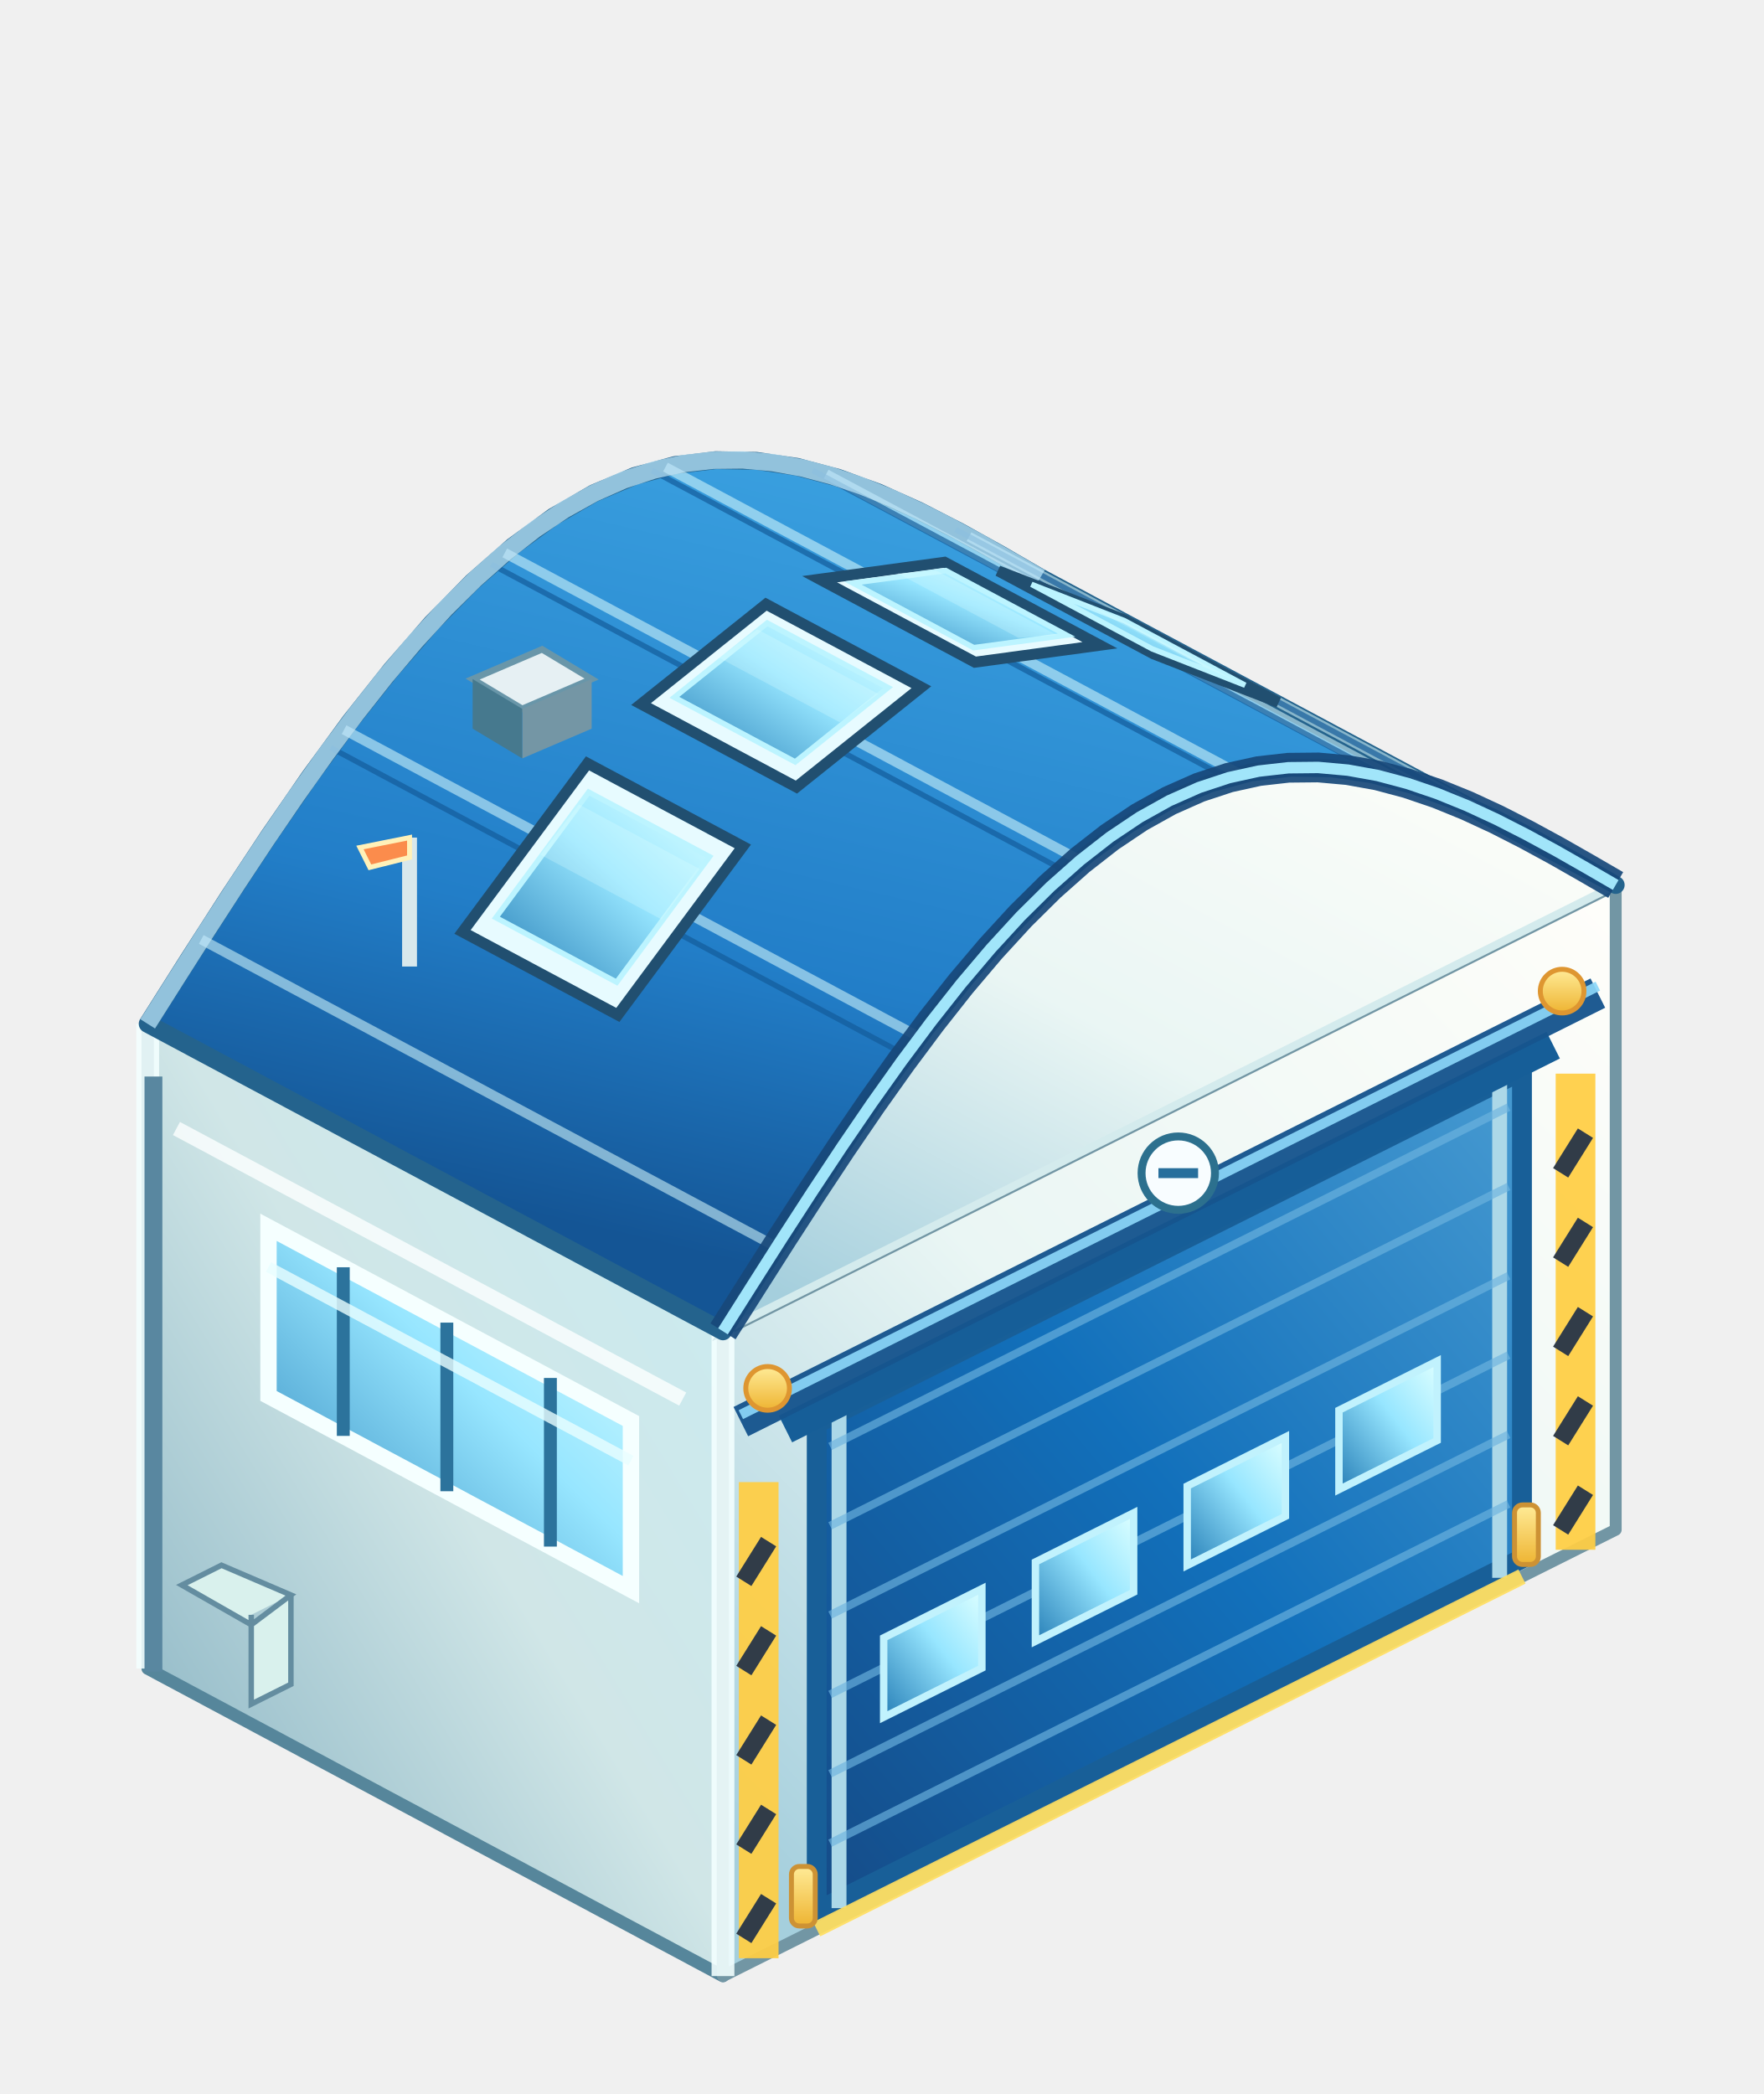
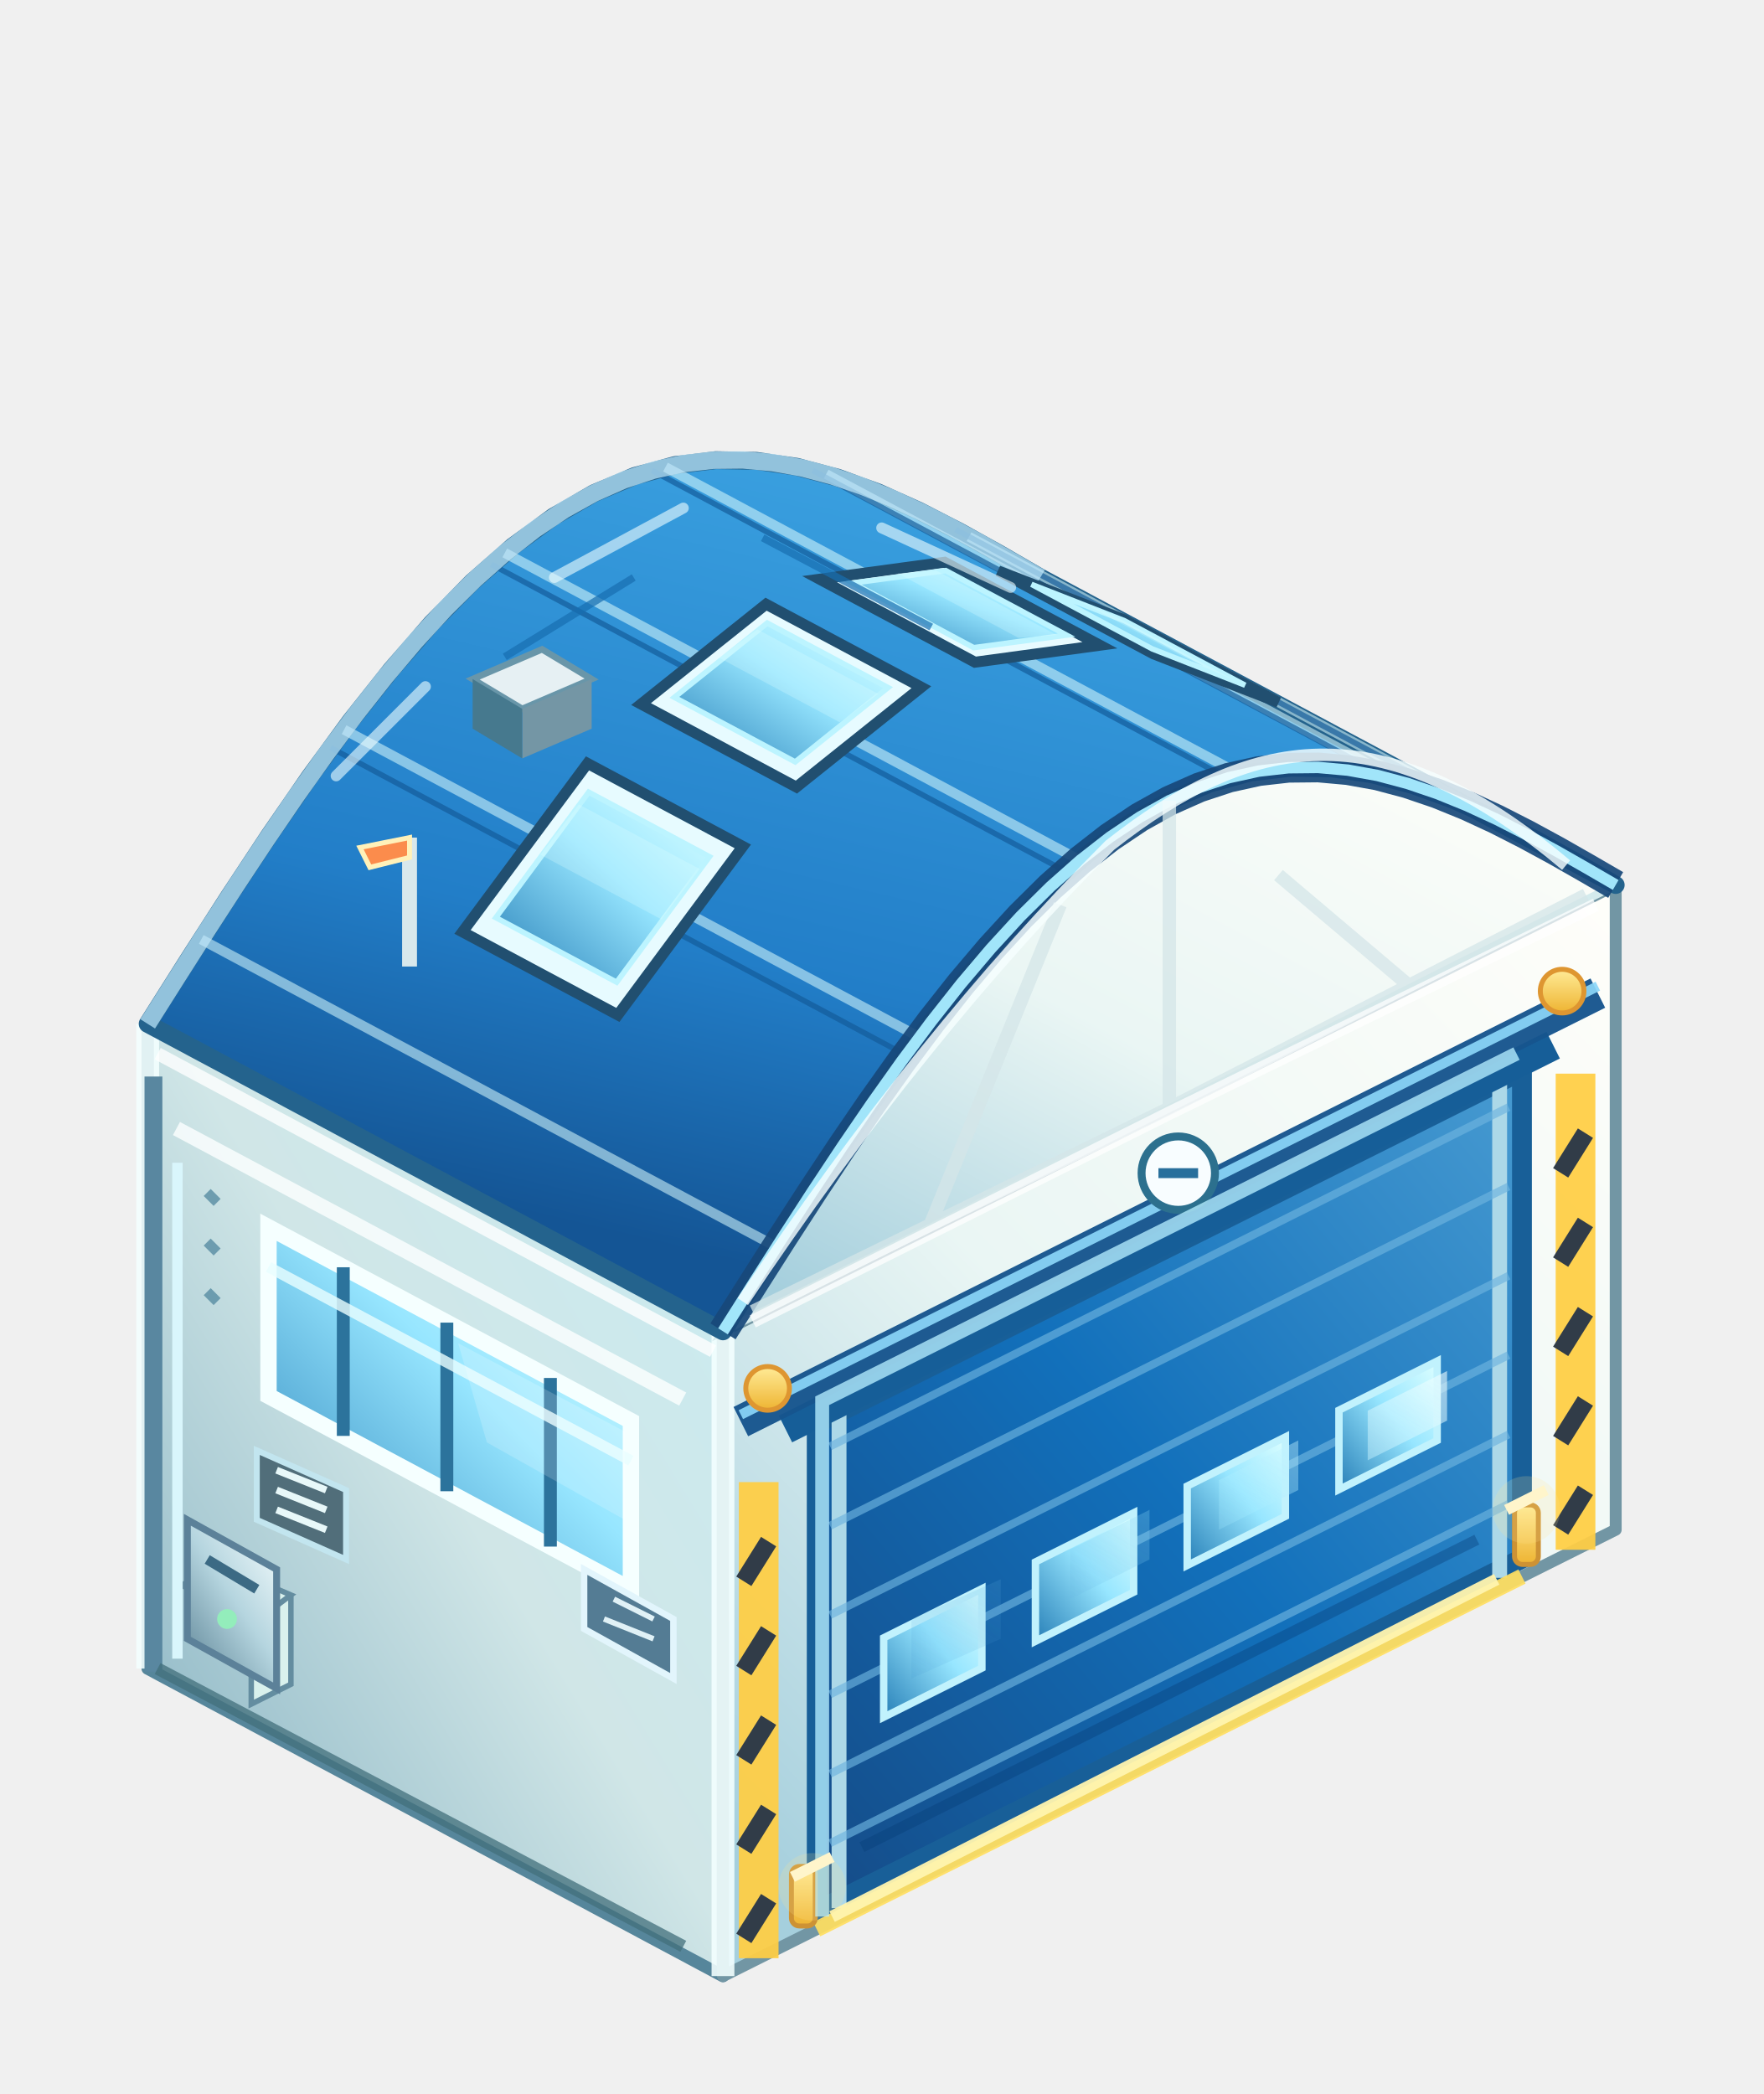
<svg xmlns="http://www.w3.org/2000/svg" width="160" height="190" viewBox="0 0 160 190">
  <g transform="translate(8 11) scale(0.90)">
    <defs>
      <linearGradient id="wall" x2=".85" y2="1">
        <stop stop-color="#fffefa" />
        <stop offset=".55" stop-color="#eaf6f4" />
        <stop offset="1" stop-color="#a5cfdd" />
      </linearGradient>
      <linearGradient id="side" x2="1" y2="1">
        <stop stop-color="#c9ecf2" />
        <stop offset=".48" stop-color="#d0e6e7" />
        <stop offset="1" stop-color="#80adbe" />
      </linearGradient>
      <linearGradient id="roof" x2=".4" y2="1">
        <stop stop-color="#80dffe" />
        <stop offset=".20" stop-color="#399fdf" />
        <stop offset=".70" stop-color="#227ec8" />
        <stop offset="1" stop-color="#145595" />
      </linearGradient>
      <linearGradient id="door" x2="1" y2="1">
        <stop stop-color="#489bd1" />
        <stop offset=".50" stop-color="#1270bb" />
        <stop offset="1" stop-color="#154b87" />
      </linearGradient>
      <linearGradient id="sky" x2="1" y2="1">
        <stop stop-color="#ddffff" />
        <stop offset=".44" stop-color="#97e6ff" />
        <stop offset="1" stop-color="#277fb7" />
      </linearGradient>
      <linearGradient id="gold" x2="0" y2="1">
        <stop stop-color="#ffeb97" />
        <stop offset="1" stop-color="#eeb432" />
      </linearGradient>
    </defs>
    <g transform="translate(160 0) scale(-1 1)">
      <path d="M12.30,145.15 L89.70,183.85 L148.60,153.30 L73.00,115.50 Z" fill="#142f3b" opacity=".14" />
      <polygon points="96.00,187.00 154.00,156.00 154.00,91.00 96.00,122.00" fill="url(#side)" stroke="#56869b" stroke-width="1.25" stroke-linejoin="round" />
      <polygon points="6.00,142.00 96.00,187.00 96.00,122.00 6.00,77.00" fill="url(#wall)" stroke="#7296a4" stroke-width="1.2" stroke-linejoin="round" />
      <polygon points="105.28,131.04 141.82,111.51 141.82,128.51 105.28,148.04" fill="url(#sky)" stroke="#f5ffff" stroke-width="1.65" />
      <path d="M113.40,126.70 L113.40,143.70" stroke="#2c739c" stroke-width="1.3" />
      <path d="M123.84,121.12 L123.84,138.12" stroke="#2c739c" stroke-width="1.3" />
      <path d="M134.28,115.54 L134.28,132.54" stroke="#2c739c" stroke-width="1.3" />
      <path d="M105.28,135.04 L141.82,115.51" stroke="#e9feff" stroke-width="1.1" opacity=".8" />
      <path d="M100.06,128.83 L151.10,101.55" stroke="#fcffff" stroke-width="1.5" opacity=".8" />
      <path d="M96.00,122.00 L96.00,187.00 M154.00,91.00 L154.00,156.00" stroke="#f4ffff" stroke-width="2.3" opacity=".88" />
      <path d="M153.42,156.31 L153.42,96.31" stroke="#5987a0" stroke-width="1.8" />
      <path d="M15.45,144.92 L86.55,180.47 L86.55,131.28 L15.45,95.72 Z" fill="url(#door)" stroke="#185f98" stroke-width="2" />
      <path d="M17.70,146.85 L17.70,94.85" stroke="#acd8e8" stroke-width="1.5" />
      <path d="M84.30,180.15 L84.30,128.15" stroke="#acd8e8" stroke-width="1.5" />
      <path d="M16.80,139.40 L85.20,173.60" stroke="#6db4df" stroke-width=".8" opacity=".65" />
      <path d="M16.80,132.40 L85.20,166.60" stroke="#6db4df" stroke-width=".8" opacity=".65" />
      <path d="M16.80,124.40 L85.20,158.60" stroke="#6db4df" stroke-width=".8" opacity=".65" />
      <path d="M16.80,116.40 L85.20,150.60" stroke="#6db4df" stroke-width=".8" opacity=".65" />
      <path d="M16.80,107.40 L85.20,141.60" stroke="#6db4df" stroke-width=".8" opacity=".65" />
      <path d="M16.80,99.40 L85.20,133.60" stroke="#6db4df" stroke-width=".8" opacity=".65" />
      <polygon points="24.00,133.00 33.90,137.95 33.90,129.95 24.00,125.00" fill="url(#sky)" stroke="#c1f2fd" stroke-width=".75" />
      <polygon points="39.30,140.65 49.20,145.60 49.20,137.60 39.30,132.65" fill="url(#sky)" stroke="#c1f2fd" stroke-width=".75" />
      <polygon points="54.60,148.30 64.50,153.25 64.50,145.25 54.60,140.30" fill="url(#sky)" stroke="#c1f2fd" stroke-width=".75" />
      <polygon points="69.90,155.95 79.80,160.90 79.80,152.90 69.90,147.95" fill="url(#sky)" stroke="#c1f2fd" stroke-width=".75" />
      <path d="M12.30,93.15 L89.70,131.85" stroke="#165e98" stroke-width="3" />
      <path d="M15.45,146.72 L86.55,182.28" stroke="#ffde5f" stroke-width="1.6" opacity=".92" />
      <path d="M6.00,77.00 L9.00,75.26 L12.00,73.55 L15.00,71.92 L18.00,70.39 L21.00,69.00 L24.00,67.78 L27.00,66.76 L30.00,65.96 L33.00,65.42 L36.00,65.15 L39.00,65.18 L42.00,65.52 L45.00,66.18 L48.00,67.17 L51.00,68.50 L54.00,70.17 L57.00,72.18 L60.00,74.52 L63.00,77.18 L66.00,80.15 L69.00,83.42 L72.00,86.96 L75.00,90.76 L78.00,94.78 L81.00,99.00 L84.00,103.39 L87.00,107.92 L90.00,112.55 L93.00,117.26 L96.00,122.00 L6.00,77.00 Z" fill="url(#wall)" stroke="#d4ebed" stroke-width=".8" />
      <path d="M6.00,77.00 L9.00,75.26 L12.00,73.55 L15.00,71.92 L18.00,70.39 L21.00,69.00 L24.00,67.78 L27.00,66.76 L30.00,65.96 L33.00,65.42 L36.00,65.15 L39.00,65.18 L42.00,65.52 L45.00,66.18 L48.00,67.17 L51.00,68.50 L54.00,70.17 L57.00,72.18 L60.00,74.52 L63.00,77.18 L66.00,80.15 L69.00,83.42 L72.00,86.96 L75.00,90.76 L78.00,94.78 L81.00,99.00 L84.00,103.39 L87.00,107.92 L90.00,112.55 L93.00,117.26 L96.00,122.00" fill="none" stroke="#fffdfa" stroke-width="1.2" />
      <path d="M6.00,77.00 L10.09,74.63 L14.18,72.36 L18.27,70.26 L22.36,68.42 L26.45,66.93 L30.55,65.84 L34.64,65.24 L38.73,65.17 L42.82,65.66 L46.91,66.77 L51.00,68.50 L55.09,70.86 L59.18,73.85 L63.27,77.44 L67.36,81.60 L71.45,86.30 L75.55,91.47 L79.64,97.06 L83.73,102.99 L87.82,109.18 L91.91,115.54 L96.00,122.00 L154.00,91.00 L149.91,84.54 L145.82,78.18 L141.73,71.99 L137.64,66.06 L133.55,60.47 L129.45,55.30 L125.36,50.60 L121.27,46.44 L117.18,42.85 L113.09,39.86 L109.00,37.50 L104.91,35.77 L100.82,34.66 L96.73,34.17 L92.64,34.24 L88.55,34.84 L84.45,35.93 L80.36,37.42 L76.27,39.26 L72.18,41.36 L68.09,43.63 L64.00,46.00 Z" fill="url(#roof)" stroke="#24638d" stroke-width="1.8" stroke-linejoin="round" />
      <path d="M71.20,41.89 L13.20,72.89" stroke="#d6f7fb" stroke-width="1" opacity=".56" />
      <path d="M72.55,41.16 L14.55,72.16" stroke="#125a98" stroke-width=".55" opacity=".67" />
      <path d="M85.60,35.58 L27.60,66.58" stroke="#d6f7fb" stroke-width="1" opacity=".56" />
      <path d="M86.95,35.21 L28.95,66.21" stroke="#125a98" stroke-width=".55" opacity=".67" />
      <path d="M101.80,34.87 L43.80,65.87" stroke="#d6f7fb" stroke-width="1" opacity=".56" />
      <path d="M103.15,35.22 L45.15,66.22" stroke="#125a98" stroke-width=".55" opacity=".67" />
      <path d="M118.00,43.52 L60.00,74.52" stroke="#d6f7fb" stroke-width="1" opacity=".56" />
      <path d="M119.35,44.68 L61.35,75.68" stroke="#125a98" stroke-width=".55" opacity=".67" />
      <path d="M134.20,61.34 L76.20,92.34" stroke="#d6f7fb" stroke-width="1" opacity=".56" />
      <path d="M135.55,63.16 L77.55,94.16" stroke="#125a98" stroke-width=".55" opacity=".67" />
      <path d="M148.60,82.49 L90.60,113.49" stroke="#d6f7fb" stroke-width="1" opacity=".56" />
      <path d="M64.00,46.00 L67.00,44.26 L70.00,42.55 L73.00,40.92 L76.00,39.39 L79.00,38.00 L82.00,36.78 L85.00,35.76 L88.00,34.96 L91.00,34.42 L94.00,34.15 L97.00,34.18 L100.00,34.52 L103.00,35.18 L106.00,36.17 L109.00,37.50 L112.00,39.17 L115.00,41.18 L118.00,43.52 L121.00,46.18 L124.00,49.15 L127.00,52.42 L130.00,55.96 L133.00,59.76 L136.00,63.78 L139.00,68.00 L142.00,72.39 L145.00,76.92 L148.00,81.55 L151.00,86.26 L154.00,91.00" fill="none" stroke="#c0eafd" stroke-width="1.75" opacity="0.7" />
      <path d="M6.00,77.00 L9.00,75.26 L12.00,73.55 L15.00,71.92 L18.00,70.39 L21.00,69.00 L24.00,67.78 L27.00,66.76 L30.00,65.96 L33.00,65.42 L36.00,65.15 L39.00,65.18 L42.00,65.52 L45.00,66.18 L48.00,67.17 L51.00,68.50 L54.00,70.17 L57.00,72.18 L60.00,74.52 L63.00,77.18 L66.00,80.15 L69.00,83.42 L72.00,86.96 L75.00,90.76 L78.00,94.78 L81.00,99.00 L84.00,103.39 L87.00,107.92 L90.00,112.55 L93.00,117.26 L96.00,122.00" fill="none" stroke="#17487a" stroke-width="3" opacity="0.92" />
      <path d="M6.00,77.00 L9.00,75.26 L12.00,73.55 L15.00,71.92 L18.00,70.39 L21.00,69.00 L24.00,67.78 L27.00,66.76 L30.00,65.96 L33.00,65.42 L36.00,65.15 L39.00,65.18 L42.00,65.52 L45.00,66.18 L48.00,67.17 L51.00,68.50 L54.00,70.17 L57.00,72.18 L60.00,74.52 L63.00,77.18 L66.00,80.15 L69.00,83.42 L72.00,86.96 L75.00,90.76 L78.00,94.78 L81.00,99.00 L84.00,103.39 L87.00,107.92 L90.00,112.55 L93.00,117.26 L96.00,122.00" fill="none" stroke="#a7ebff" stroke-width="1.15" opacity="0.96" />
      <polygon points="40.00,58.59 52.60,53.70 68.26,45.33 55.66,50.22" fill="#e7fbff" stroke="#214f70" stroke-width="1.1" />
      <polygon points="43.36,56.86 52.72,53.20 64.90,46.69 55.54,50.35" fill="url(#sky)" stroke="#bcf4ff" stroke-width=".55" />
      <polygon points="44.35,56.39 48.22,54.72 60.40,48.21 56.53,49.88" fill="#e3ffff" opacity=".25" />
      <polygon points="58.00,52.83 70.60,54.54 86.26,46.17 73.66,44.46" fill="#e7fbff" stroke="#214f70" stroke-width="1.1" />
      <polygon points="61.36,51.81 70.72,53.07 82.90,46.56 73.54,45.30" fill="url(#sky)" stroke="#bcf4ff" stroke-width=".55" />
      <polygon points="62.35,51.80 66.22,52.08 78.40,45.57 74.53,45.29" fill="#e3ffff" opacity=".25" />
      <polygon points="76.00,57.06 88.60,67.13 104.26,58.76 91.66,48.69" fill="#e7fbff" stroke="#214f70" stroke-width="1.1" />
      <polygon points="79.36,57.10 88.72,64.59 100.90,58.08 91.54,50.59" fill="url(#sky)" stroke="#bcf4ff" stroke-width=".55" />
      <polygon points="80.35,57.74 84.22,60.60 96.40,54.09 92.53,51.23" fill="#e3ffff" opacity=".25" />
      <polygon points="94.00,73.11 106.60,90.10 122.26,81.73 109.66,64.74" fill="#e7fbff" stroke="#214f70" stroke-width="1.1" />
      <polygon points="97.36,74.15 106.72,86.80 118.90,80.29 109.54,67.64" fill="url(#sky)" stroke="#bcf4ff" stroke-width=".55" />
      <polygon points="98.35,75.39 102.22,80.46 114.40,73.95 110.53,68.88" fill="#e3ffff" opacity=".25" />
      <path d="M7.80,87.90 L94.20,131.10" stroke="#16548e" stroke-width="3.3" opacity=".96" />
      <path d="M7.80,87.20 L94.20,130.40" stroke="#8bd6f8" stroke-width="1" opacity=".92" />
      <path d="M10.05,144.02 L10.05,96.02" stroke="#ffce43" stroke-width="4" opacity=".93" />
      <path d="M9.05,138.02 l2.5,4" stroke="#313c48" stroke-width="1.8" />
      <path d="M9.05,129.02 l2.5,4" stroke="#313c48" stroke-width="1.8" />
      <path d="M9.05,120.02 l2.5,4" stroke="#313c48" stroke-width="1.8" />
      <path d="M9.05,111.02 l2.5,4" stroke="#313c48" stroke-width="1.8" />
      <path d="M9.05,102.02 l2.5,4" stroke="#313c48" stroke-width="1.8" />
      <path d="M92.40,185.20 L92.40,137.20" stroke="#ffce43" stroke-width="4" opacity=".93" />
      <path d="M91.40,179.20 l2.5,4" stroke="#313c48" stroke-width="1.8" />
      <path d="M91.40,170.20 l2.5,4" stroke="#313c48" stroke-width="1.8" />
      <path d="M91.40,161.20 l2.5,4" stroke="#313c48" stroke-width="1.8" />
      <path d="M91.40,152.20 l2.5,4" stroke="#313c48" stroke-width="1.8" />
      <path d="M91.40,143.20 l2.5,4" stroke="#313c48" stroke-width="1.8" />
      <circle cx="50.1" cy="106.05" r="3.7" fill="#f8fdff" stroke="#2c708e" stroke-width=".8" />
      <path d="M48.1,106.05 h4" stroke="#286f9c" stroke-width="1" />
      <circle cx="11.4" cy="87.7" r="2.2" fill="url(#gold)" stroke="#de9631" stroke-width=".5" />
      <circle cx="91.5" cy="127.75" r="2.2" fill="url(#gold)" stroke="#de9631" stroke-width=".5" />
      <path d="M109.24,56.24 l5,-3 7,3 -5,3 Z" fill="#e6f0f3" stroke="#6996a9" stroke-width=".65" />
      <path d="M109.24,56.24 l0,5 7,3 0,-5" fill="#7496a5" />
      <path d="M116.24,59.24 l5,-3 0,5 -5,3 Z" fill="#46798e" />
      <path d="M127.6,85.22 v-13" stroke="#d8e8ec" stroke-width="1.5" />
      <path d="M127.6,72.22 l5,1 -1,2 -4,-1Z" fill="#fb8c4c" stroke="#fff1b9" stroke-width=".5" />
      <path d="M139.56,148.58 l7,-3 4,2 -7,4z M139.56,148.58v9 l4,2v-9" fill="#d9f1ed" stroke="#648da0" stroke-width=".55" />
      <rect x="13.8" y="139.5" width="2.4" height="6" rx=".8" fill="url(#gold)" stroke="#cd9234" stroke-width=".5" />
      <rect x="86.7" y="175.95" width="2.4" height="6" rx=".8" fill="url(#gold)" stroke="#cd9234" stroke-width=".5" />
+       <g id="skyport-finish-pass-small">
+         <defs>
+           <linearGradient id="finish-gloss-s" x1="0" y1="0" x2="1" y2="1">
+             <stop stop-color="#f4ffff" stop-opacity=".92" />
+             <stop offset=".43" stop-color="#a5ecff" stop-opacity=".46" />
+             <stop offset="1" stop-color="#287ec6" stop-opacity=".12" />
+           </linearGradient>
+           <linearGradient id="finish-metal-s" x1="0" y1="0" x2=".8" y2="1">
+             <stop stop-color="#f9ffff" />
+             <stop offset=".52" stop-color="#b5d5df" />
+             <stop offset="1" stop-color="#678d9e" />
+           </linearGradient>
+         </defs>
+         <path d="M9,78 L51,99.5 L93,120 M51,99.5 L51,68.5  M27,87 L40,76 M75,111 L62,79" fill="none" stroke="#d4e5e8" stroke-width="1.35" opacity=".75" />
+         <path d="M8,79 L51,100 L93,121" fill="none" stroke="#ffffff" stroke-width="1.35" opacity=".72" />
+         <path d="M16,94 L86,129 L86,181" fill="none" stroke="#b5edff" stroke-width="1.4" opacity=".78" />
+         <path d="M20,143 L82,174" fill="none" stroke="#063c77" stroke-width="1.1" opacity=".38" />
+         <path d="M18,147 L85,181" fill="none" stroke="#fff4ae" stroke-width="1.2" opacity=".95" />
+         <path d="M23,126 L31,130 L31,135 L23,131 Z M38,133 L46,137 L46,142 L38,138 Z  M53,140 L61,144 L61,149 L53,145 Z M68,147 L77,151 L77,157 L68,153 Z" fill="url(#finish-gloss-s)" opacity=".64" />
+         <path d="M11,75 C30,59 43,62 57,73 Q76,92 94,119" fill="none" stroke="#f6ffff" stroke-width="1.25" opacity=".82" />
+         <path d="M67,47 L80,41 M100,39 L113,46 M126,57 L135,66" fill="none" stroke="#effdff" stroke-width="1.1" stroke-linecap="round" opacity=".60" />
+         <path d="M75,51 L92,42 M105,46 L118,54" stroke="#176db0" stroke-width=".75" opacity=".7" />
+         <polygon points="105.9,132.1 122.7,123.2 119.8,133.2 105.9,141.0" fill="#ffffff" opacity=".18" />
+         <path d="M97,124 L153,94" stroke="#ffffff" stroke-width="1.3" opacity=".78" />
+         <path d="M100,184 L153,156" stroke="#426f7b" stroke-width="1.25" opacity=".75" />
+         <path d="M151,105 L151,155" stroke="#d9f6fc" stroke-width="1.05" />
+         <path d="M147,109 L148,108 M147,114 L148,113 M147,119 L148,118" stroke="#588ca2" stroke-width="1" opacity=".8" />
+         <path d="M101,151 L110,146 L110,152 L101,157 Z" fill="#547c94" stroke="#e2f5fc" stroke-width=".65" />
+         <path d="M103,151 L107,149 M103,153 L108,151" stroke="#e0f1f6" stroke-width=".55" />
+         <path d="M141,146 L150,141 L150,153 L141,158 Z" fill="url(#finish-metal-s)" stroke="#5c8199" stroke-width=".7" />
+         <path d="M143,148 L148,145" stroke="#3c6a84" stroke-width="1" />
+         <circle cx="146" cy="151" r="1.0" fill="#93edbb" />
+         <circle cx="15" cy="140" r="3.4" fill="#ffe68f" opacity=".18" />
+         <circle cx="87" cy="178" r="3.4" fill="#ffe68f" opacity=".19" />
+         <path d="M13,138 l4,2 M85,175 l4,2" stroke="#fff5cb" stroke-width="1.1" />
+         <path d="M134,145 L143,141 L143,134 L134,138 Z" fill="#516e7a" stroke="#c2e5ef" stroke-width=".6" />
+         <path d="M136,138 L141,136 M136,140 L141,138 M136,142 L141,140" stroke="#e8f8f9" stroke-width=".7" />
+       </g>
    </g>
  </g>
</svg>
